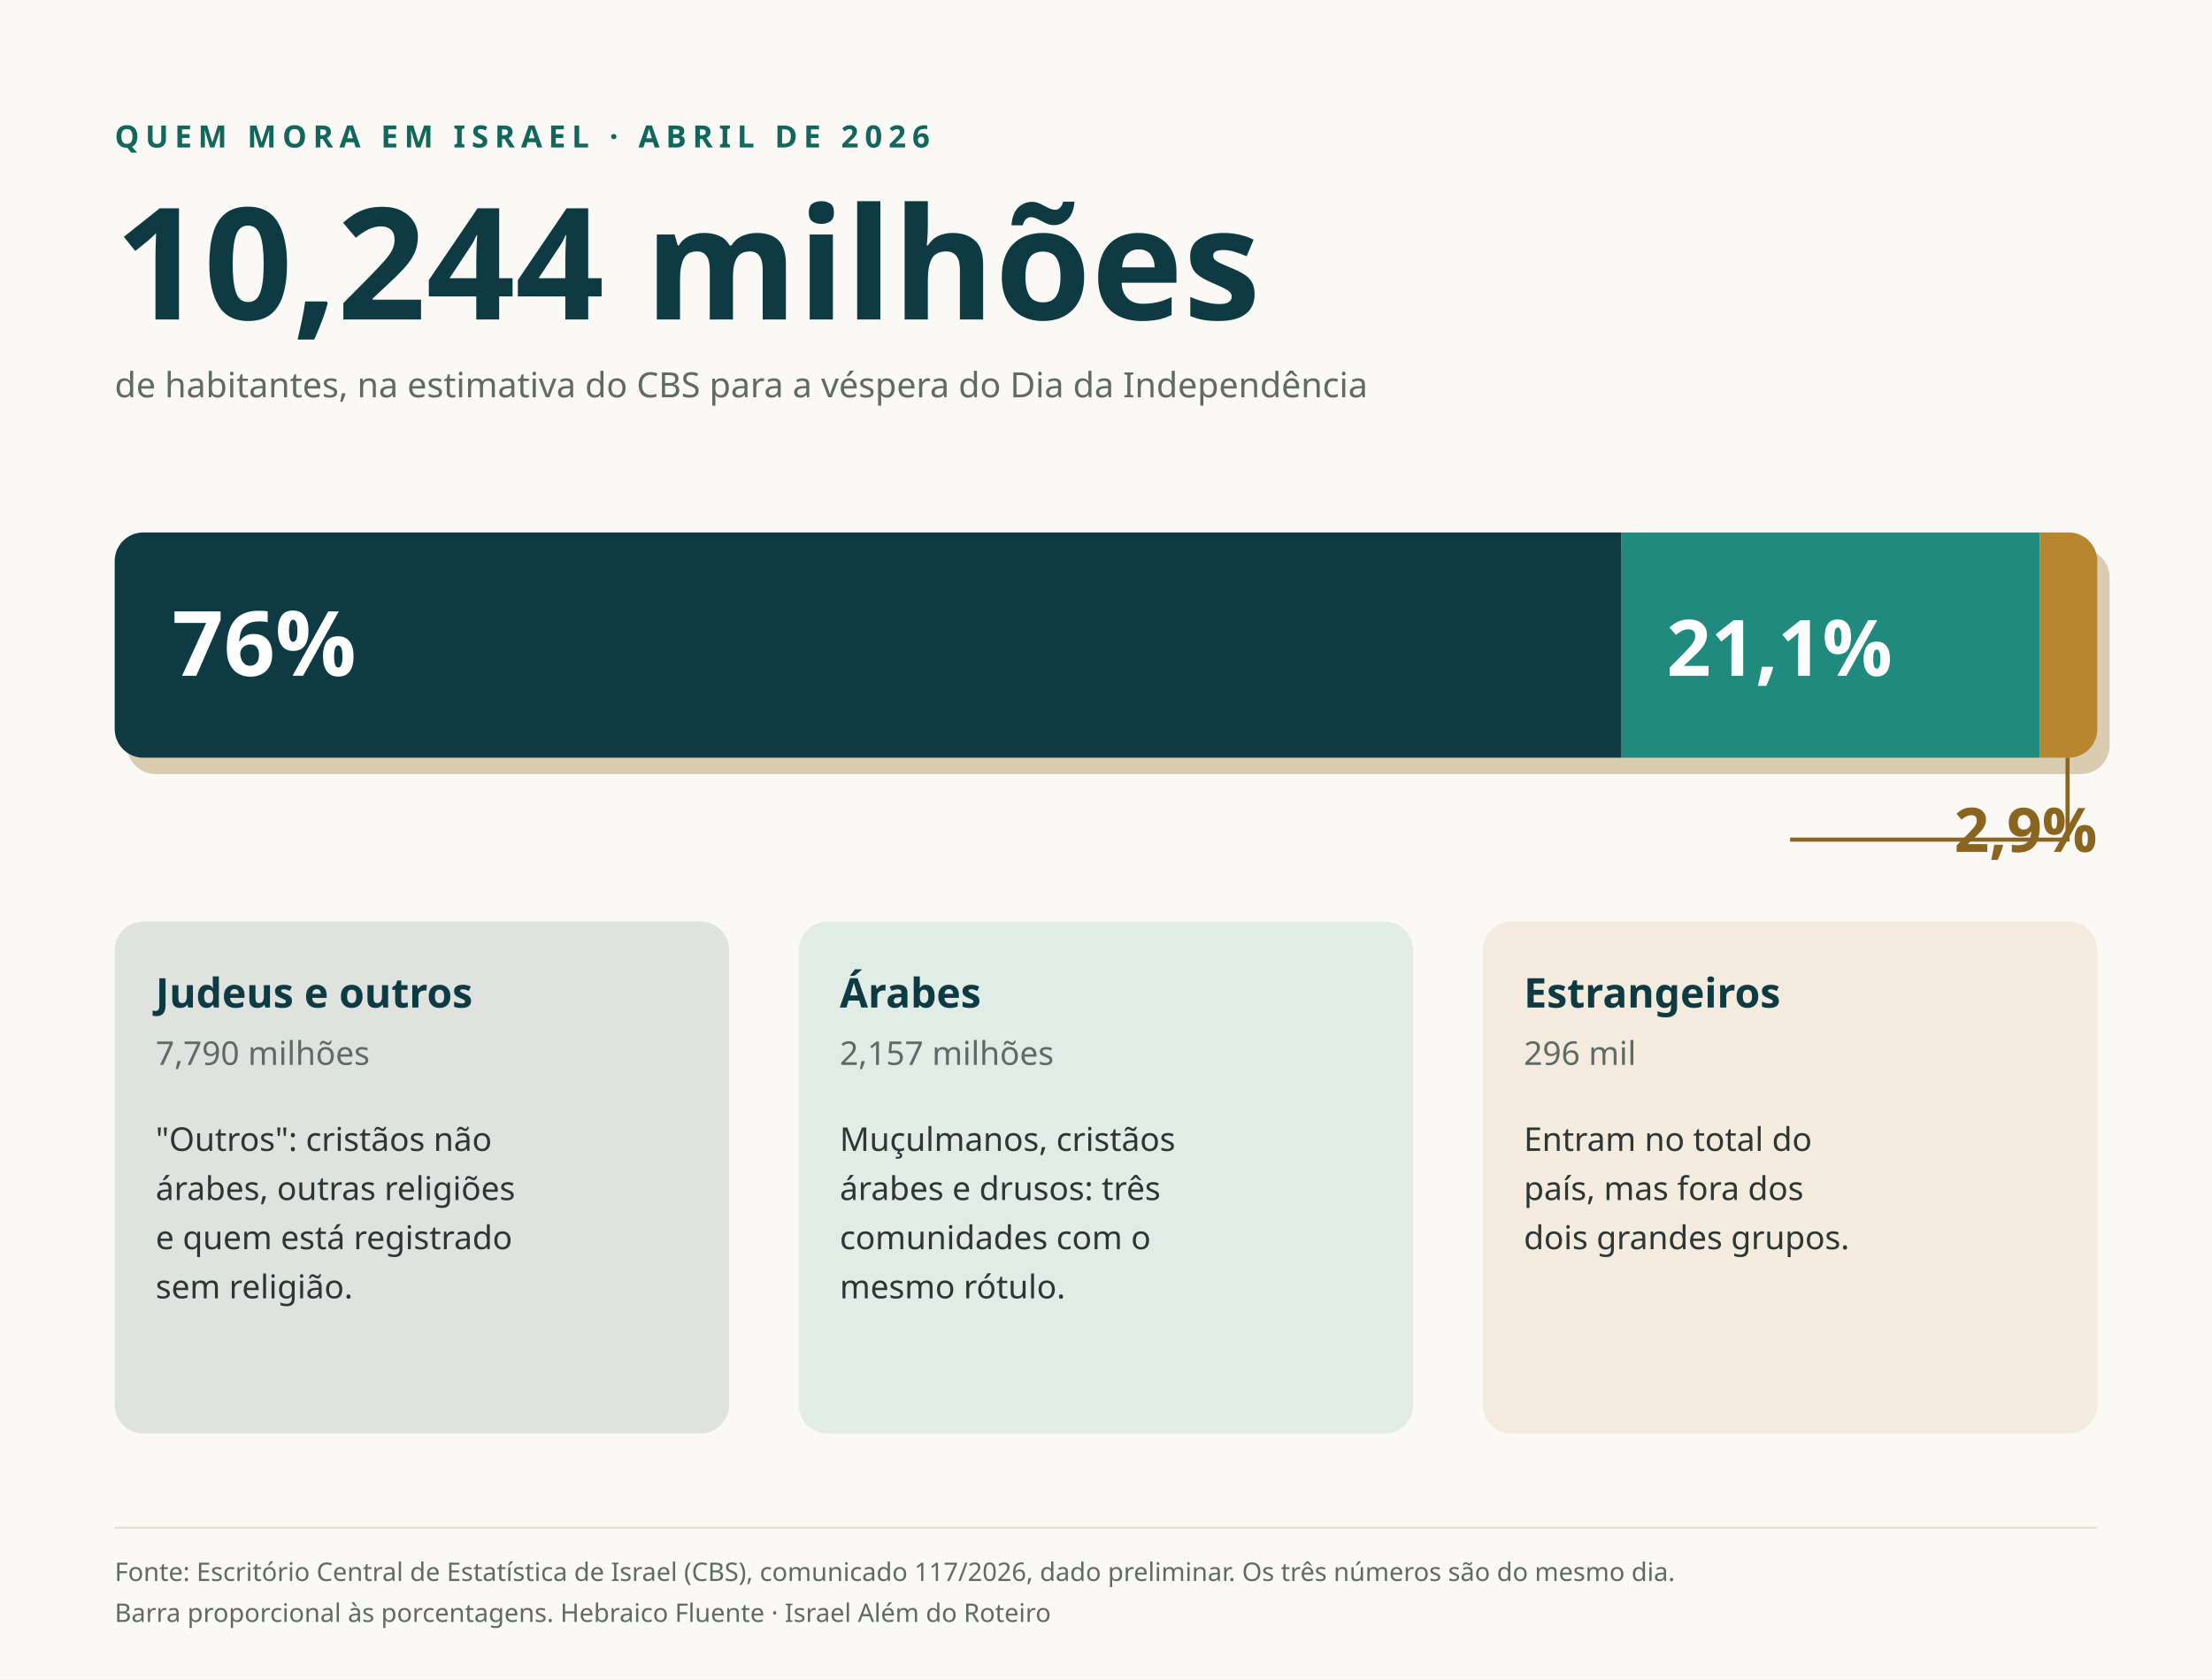
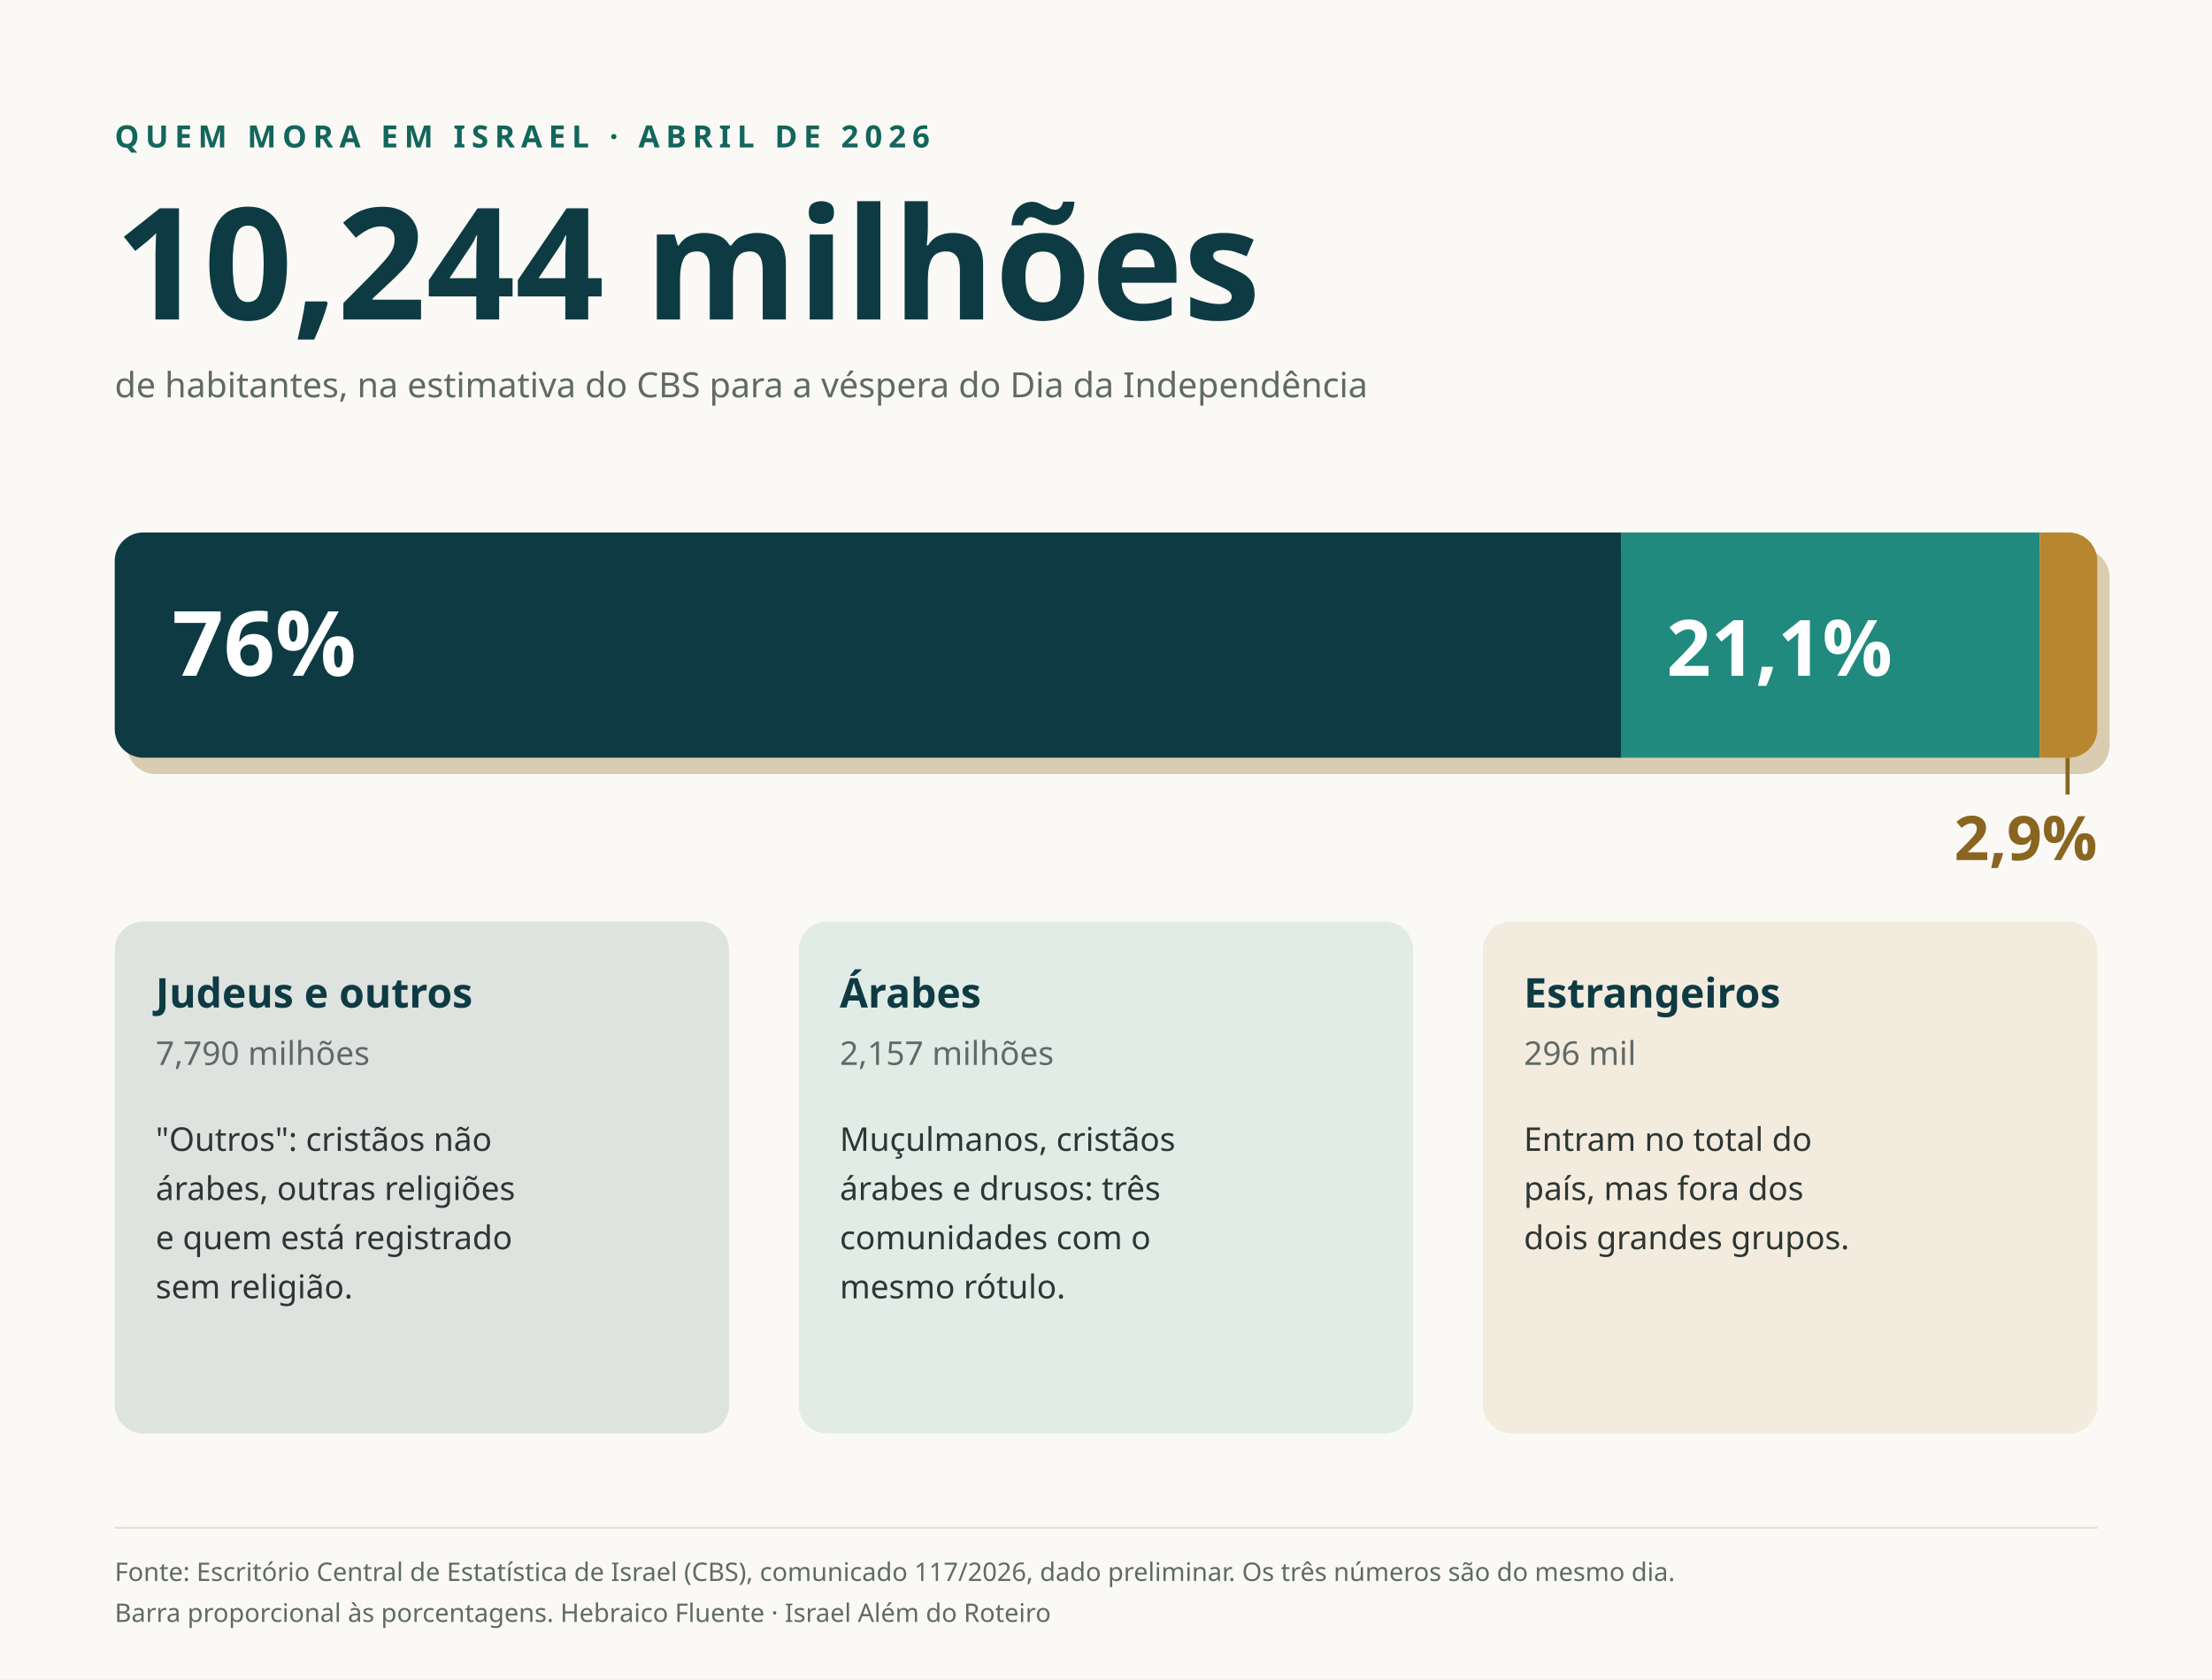
<svg xmlns="http://www.w3.org/2000/svg" class="fig-quem-mora-israel" viewBox="0 0 1080 820" role="img" aria-label="Gráfico: 10,244 milhões de habitantes em Israel em abril de 2026, divididos em 76% de judeus e outros, 21,1% de árabes e 2,9% de estrangeiros.">
  <style>
.fig-quem-mora-israel .t{font-family:'Instrument Sans',system-ui,sans-serif}
.fig-quem-mora-israel .d{font-family:'Literata Display','Literata',Georgia,serif}
.fig-quem-mora-israel .n{font-family:'Bricolage Grotesque','Instrument Sans',sans-serif;font-weight:700}
.fig-quem-mora-israel .he{font-family:'Noto Serif Hebrew',serif}
.fig-quem-mora-israel .k{font-size:15px;letter-spacing:.22em;text-transform:uppercase;font-weight:600}
</style>
  <defs>
    <marker id="quem-mora-israel--ponta" viewBox="0 0 10 10" refX="7" refY="5" markerWidth="5" markerHeight="5" orient="auto-start-reverse">
      <path d="M0 0L10 5L0 10z" fill="#B9773E" />
    </marker>
    <pattern id="quem-mora-israel--ondas" width="46" height="22" patternUnits="userSpaceOnUse">
      <rect width="46" height="22" fill="#D3E6E8" />
      <path d="M3 13 q5.5 -5 11 0 t11 0" fill="none" stroke="#A9CDD2" stroke-width="1.6" stroke-linecap="round" />
    </pattern>
    <pattern id="quem-mora-israel--hachura" width="7" height="7" patternUnits="userSpaceOnUse" patternTransform="rotate(45)">
      <rect width="7" height="7" fill="#FBF3E2" />
      <line x1="0" y1="0" x2="0" y2="7" stroke="#B8862F" stroke-width="2" />
    </pattern>
    <pattern id="quem-mora-israel--hachura-golan" width="7" height="7" patternUnits="userSpaceOnUse" patternTransform="rotate(-45)">
      <rect width="7" height="7" fill="#F4EEE2" />
      <line x1="0" y1="0" x2="0" y2="7" stroke="#8A6520" stroke-width="1.6" />
    </pattern>
  </defs>
  <g fill="#1B211F">
    <rect width="1080" height="820" fill="#FBF9F5" />
    <text class="t" x="56" y="72" font-size="15" font-weight="700" letter-spacing="3" fill="#12665C">QUEM MORA EM ISRAEL · ABRIL DE 2026</text>
    <text class="t n" x="56" y="156" font-size="76" fill="#0E3B43">10,244 milhões</text>
    <text class="t" x="56" y="194" font-size="17" fill="#5F6A66">de habitantes, na estimativa do CBS para a véspera do Dia da Independência</text>
    <rect x="62" y="268" width="968" height="110" rx="14" fill="#D9CCB0" />
    <clipPath id="quem-mora-israel--barra">
      <rect x="56" y="260" width="968" height="110" rx="14" />
    </clipPath>
    <g clip-path="url(#quem-mora-israel--barra)">
      <rect x="56.0" y="260" width="735.7" height="110" fill="#0E3B43" />
      <rect x="791.7" y="260" width="204.2" height="110" fill="#1F8A7D" />
      <rect x="995.9" y="260" width="28.1" height="110" fill="#B8862F" />
    </g>
    <text class="t n" x="84" y="330" font-size="44" fill="#FFFFFF">76%</text>
    <text class="t n" x="813.68" y="330" font-size="38" fill="#FFFFFF">21,1%</text>
-     <path d="M1009.48 370 V410 H874" fill="none" stroke="#8A6520" stroke-width="2" />
-     <text class="t n" x="1024" y="416" font-size="30" text-anchor="end" fill="#8A6520">2,9%</text>
+     <path d="M1009.48 370 V388" fill="none" stroke="#8A6520" stroke-width="2" />
+     <text class="t n" x="1024" y="420" font-size="30" text-anchor="end" fill="#8A6520">2,9%</text>
    <rect x="56" y="450" width="300" height="250" rx="14" fill="#0E3B43" opacity=".12" />
    <text class="t" x="76" y="492" font-size="20" font-weight="700" fill="#0E3B43">Judeus e outros</text>
    <text class="t" x="76" y="520" font-size="16" fill="#5F6A66">7,790 milhões</text>
    <text class="t" x="76" y="562" font-size="16" fill="#2E3633">"Outros": cristãos não</text>
    <text class="t" x="76" y="586" font-size="16" fill="#2E3633">árabes, outras religiões</text>
    <text class="t" x="76" y="610" font-size="16" fill="#2E3633">e quem está registrado</text>
    <text class="t" x="76" y="634" font-size="16" fill="#2E3633">sem religião.</text>
    <rect x="390" y="450" width="300" height="250" rx="14" fill="#1F8A7D" opacity=".12" />
    <text class="t" x="410" y="492" font-size="20" font-weight="700" fill="#0E3B43">Árabes</text>
    <text class="t" x="410" y="520" font-size="16" fill="#5F6A66">2,157 milhões</text>
    <text class="t" x="410" y="562" font-size="16" fill="#2E3633">Muçulmanos, cristãos</text>
    <text class="t" x="410" y="586" font-size="16" fill="#2E3633">árabes e drusos: três</text>
    <text class="t" x="410" y="610" font-size="16" fill="#2E3633">comunidades com o</text>
    <text class="t" x="410" y="634" font-size="16" fill="#2E3633">mesmo rótulo.</text>
    <rect x="724" y="450" width="300" height="250" rx="14" fill="#B8862F" opacity=".12" />
    <text class="t" x="744" y="492" font-size="20" font-weight="700" fill="#0E3B43">Estrangeiros</text>
    <text class="t" x="744" y="520" font-size="16" fill="#5F6A66">296 mil</text>
    <text class="t" x="744" y="562" font-size="16" fill="#2E3633">Entram no total do</text>
    <text class="t" x="744" y="586" font-size="16" fill="#2E3633">país, mas fora dos</text>
    <text class="t" x="744" y="610" font-size="16" fill="#2E3633">dois grandes grupos.</text>
    <line x1="56" x2="1024" y1="746" y2="746" stroke="#E4E0D6" />
    <text class="t" x="56" y="772" font-size="12.5" fill="#5F6A66">Fonte: Escritório Central de Estatística de Israel (CBS), comunicado 117/2026, dado preliminar. Os três números são do mesmo dia.</text>
    <text class="t" x="56" y="792" font-size="12.5" fill="#5F6A66">Barra proporcional às porcentagens. Hebraico Fluente · Israel Além do Roteiro</text>
  </g>
</svg>
